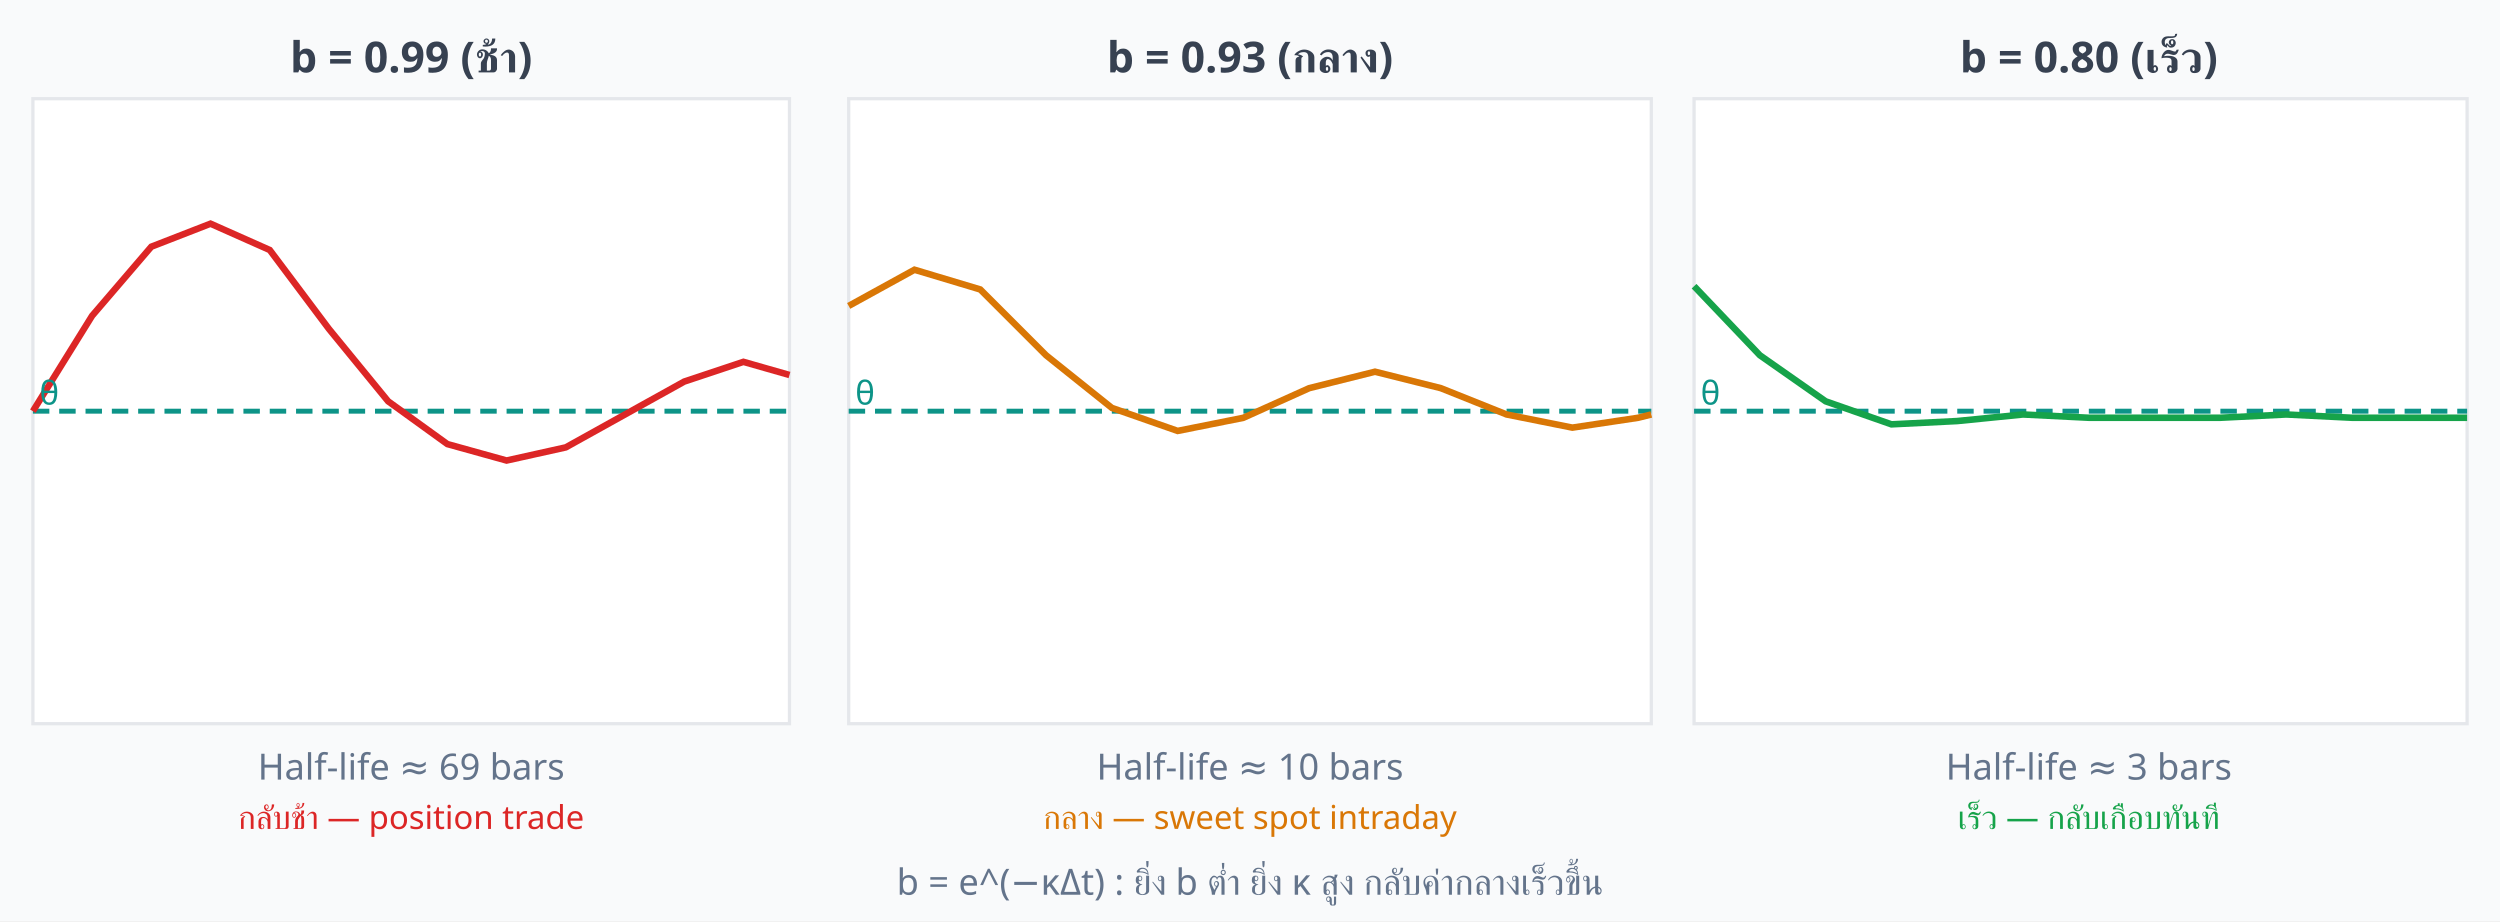
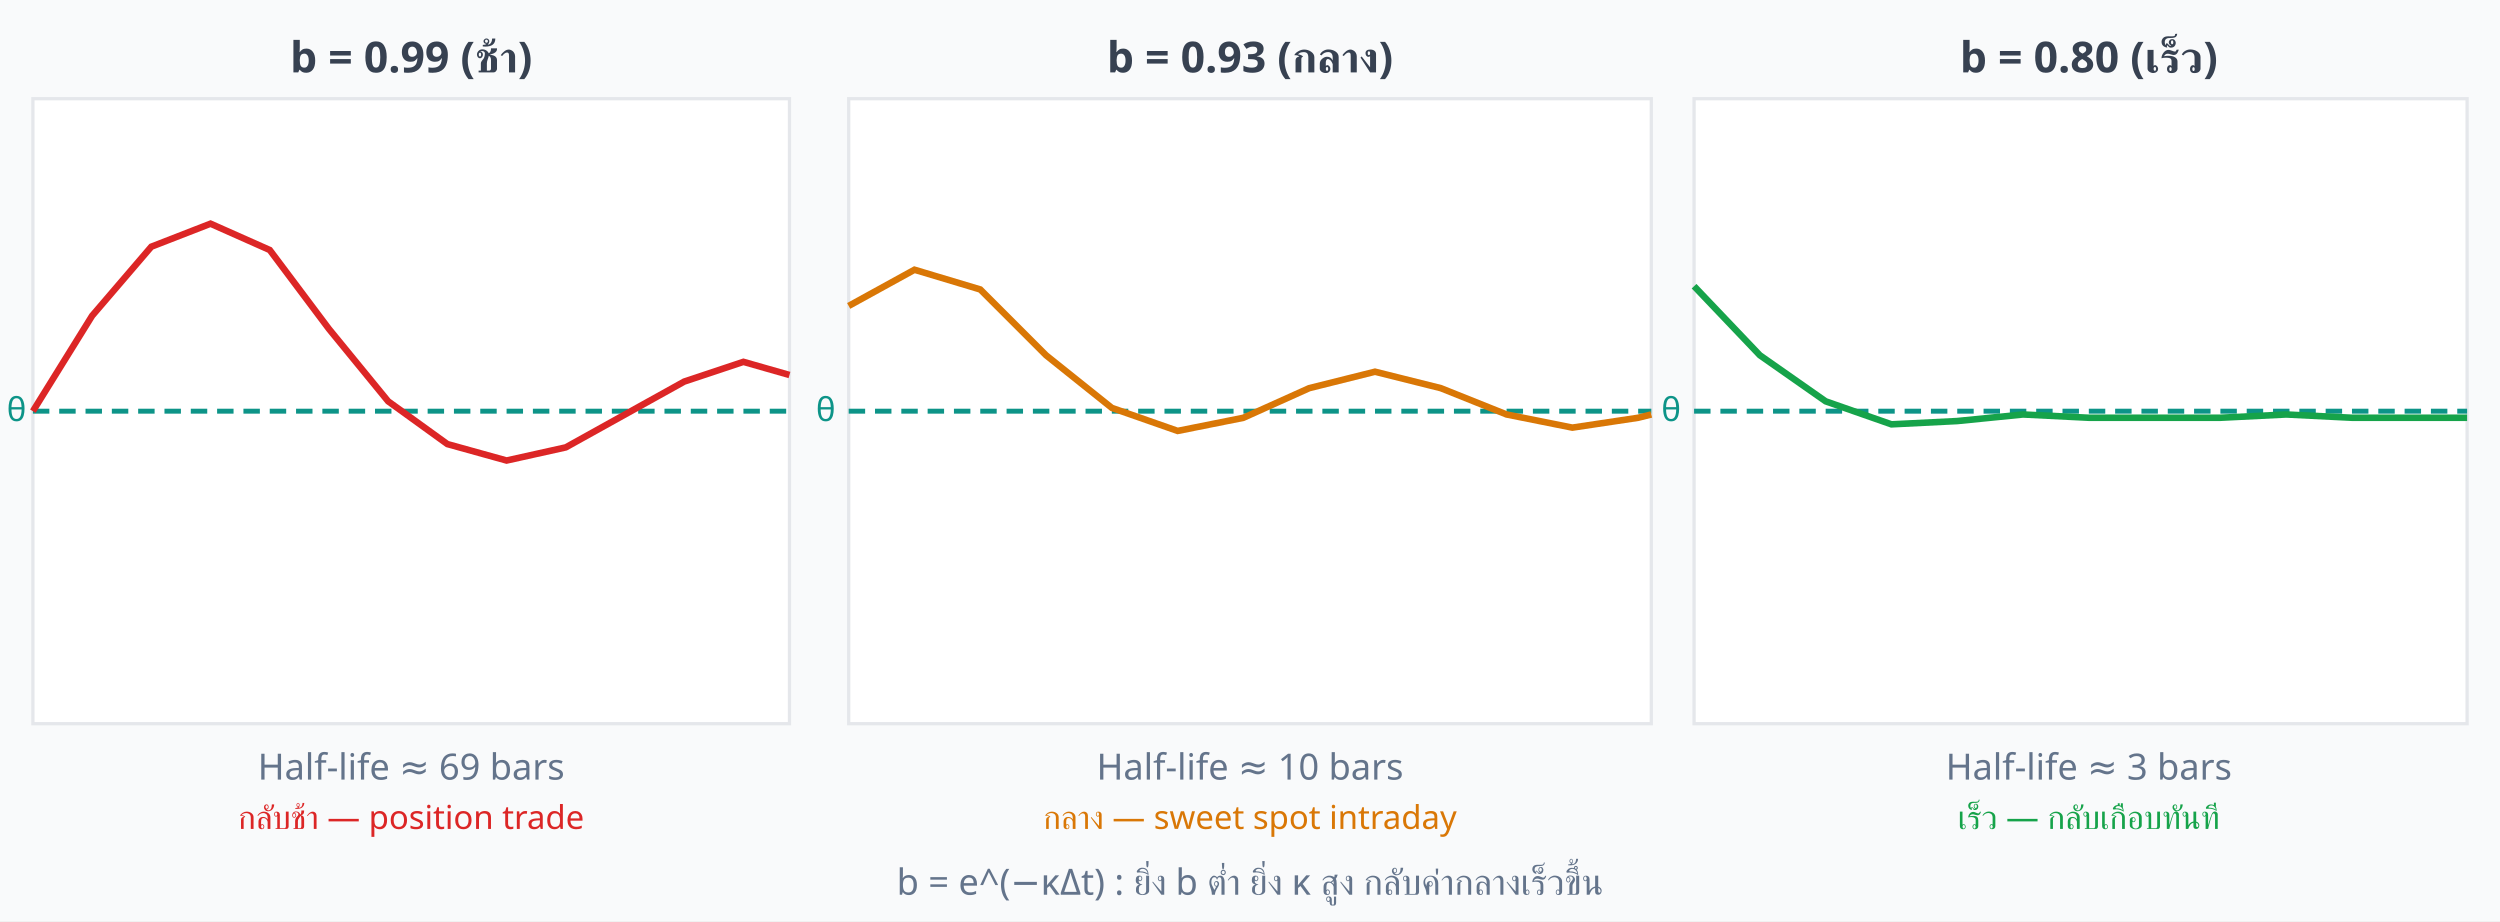
<svg xmlns="http://www.w3.org/2000/svg" viewBox="0 0 760 280" font-family="sans-serif">
  <rect width="760" height="280" fill="#f9fafb" />
  <text x="125" y="22" text-anchor="middle" font-size="13" fill="#374151" font-weight="700">b = 0.99 (ช้า)</text>
  <text x="380" y="22" text-anchor="middle" font-size="13" fill="#374151" font-weight="700">b = 0.93 (กลาง)</text>
  <text x="635" y="22" text-anchor="middle" font-size="13" fill="#374151" font-weight="700">b = 0.80 (เร็ว)</text>
  <rect x="10" y="30" width="230" height="190" fill="white" stroke="#e5e7eb" stroke-width="1" />
  <line x1="10" y1="125" x2="240" y2="125" stroke="#0d9488" stroke-width="1.5" stroke-dasharray="5,3" />
  <polyline points="10,125 28,96 46,75 64,68 82,76 100,100 118,122 136,135 154,140 172,136 190,126 208,116 226,110 240,114" fill="none" stroke="#dc2626" stroke-width="2" />
  <text x="125" y="237" text-anchor="middle" font-size="11" fill="#64748b">Half-life ≈ 69 bars</text>
  <text x="125" y="252" text-anchor="middle" font-size="10" fill="#dc2626">กลับช้า — position trade</text>
  <rect x="258" y="30" width="244" height="190" fill="white" stroke="#e5e7eb" stroke-width="1" />
  <line x1="258" y1="125" x2="502" y2="125" stroke="#0d9488" stroke-width="1.5" stroke-dasharray="5,3" />
  <polyline points="258,93 278,82 298,88 318,108 338,124 358,131 378,127 398,118 418,113 438,118 458,126 478,130 498,127 502,126" fill="none" stroke="#d97706" stroke-width="2" />
  <text x="380" y="237" text-anchor="middle" font-size="11" fill="#64748b">Half-life ≈ 10 bars</text>
  <text x="380" y="252" text-anchor="middle" font-size="10" fill="#d97706">กลาง — sweet spot intraday</text>
  <rect x="515" y="30" width="235" height="190" fill="white" stroke="#e5e7eb" stroke-width="1" />
  <line x1="515" y1="125" x2="750" y2="125" stroke="#0d9488" stroke-width="1.5" stroke-dasharray="5,3" />
  <polyline points="515,87 535,108 555,122 575,129 595,128 615,126 635,127 655,127 675,127 695,126 715,127 735,127 750,127" fill="none" stroke="#16a34a" stroke-width="2" />
  <text x="635" y="237" text-anchor="middle" font-size="11" fill="#64748b">Half-life ≈ 3 bars</text>
  <text x="635" y="252" text-anchor="middle" font-size="10" fill="#16a34a">เร็ว — กลับเกือบทันที</text>
-   <text x="12" y="123" font-size="10" fill="#0d9488">θ</text>
-   <text x="260" y="123" font-size="10" fill="#0d9488">θ</text>
-   <text x="517" y="123" font-size="10" fill="#0d9488">θ</text>
+   <text x="8" y="128" text-anchor="end" font-size="10" fill="#0d9488">θ</text>
+   <text x="254" y="128" text-anchor="end" font-size="10" fill="#0d9488">θ</text>
+   <text x="511" y="128" text-anchor="end" font-size="10" fill="#0d9488">θ</text>
  <text x="380" y="272" text-anchor="middle" font-size="11" fill="#64748b">b = e^(−κΔt) : ยิ่ง b ต่ำ ยิ่ง κ สูง กลับค่ากลางเร็วขึ้น</text>
</svg>
